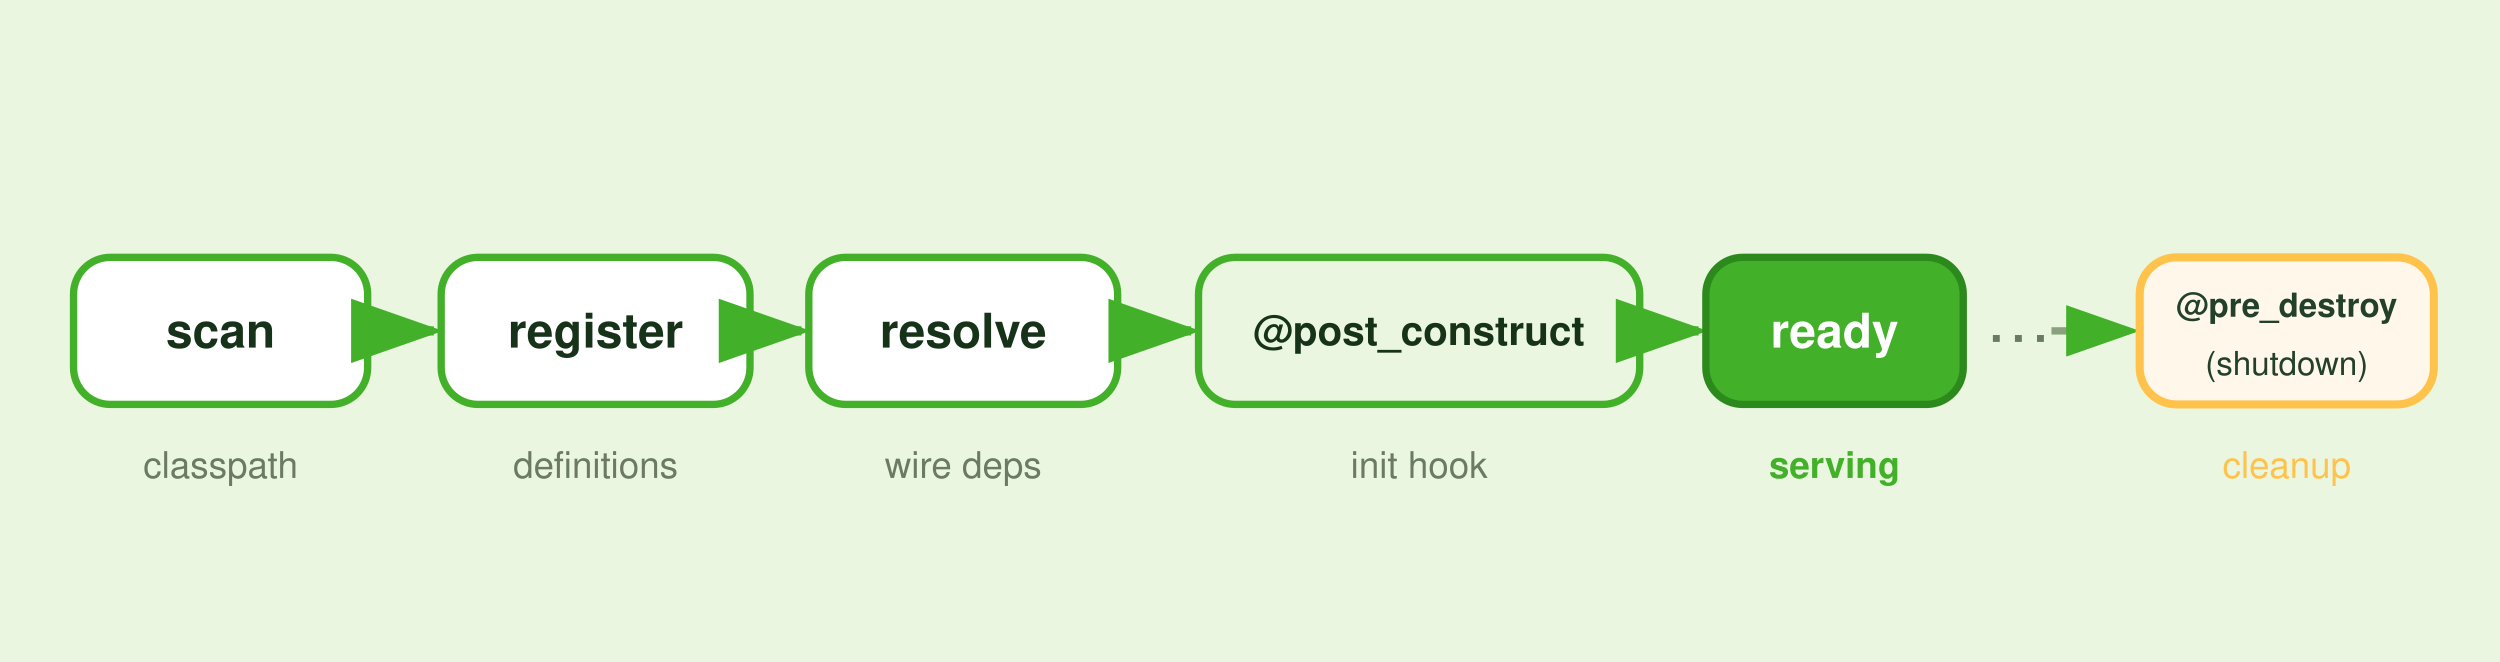
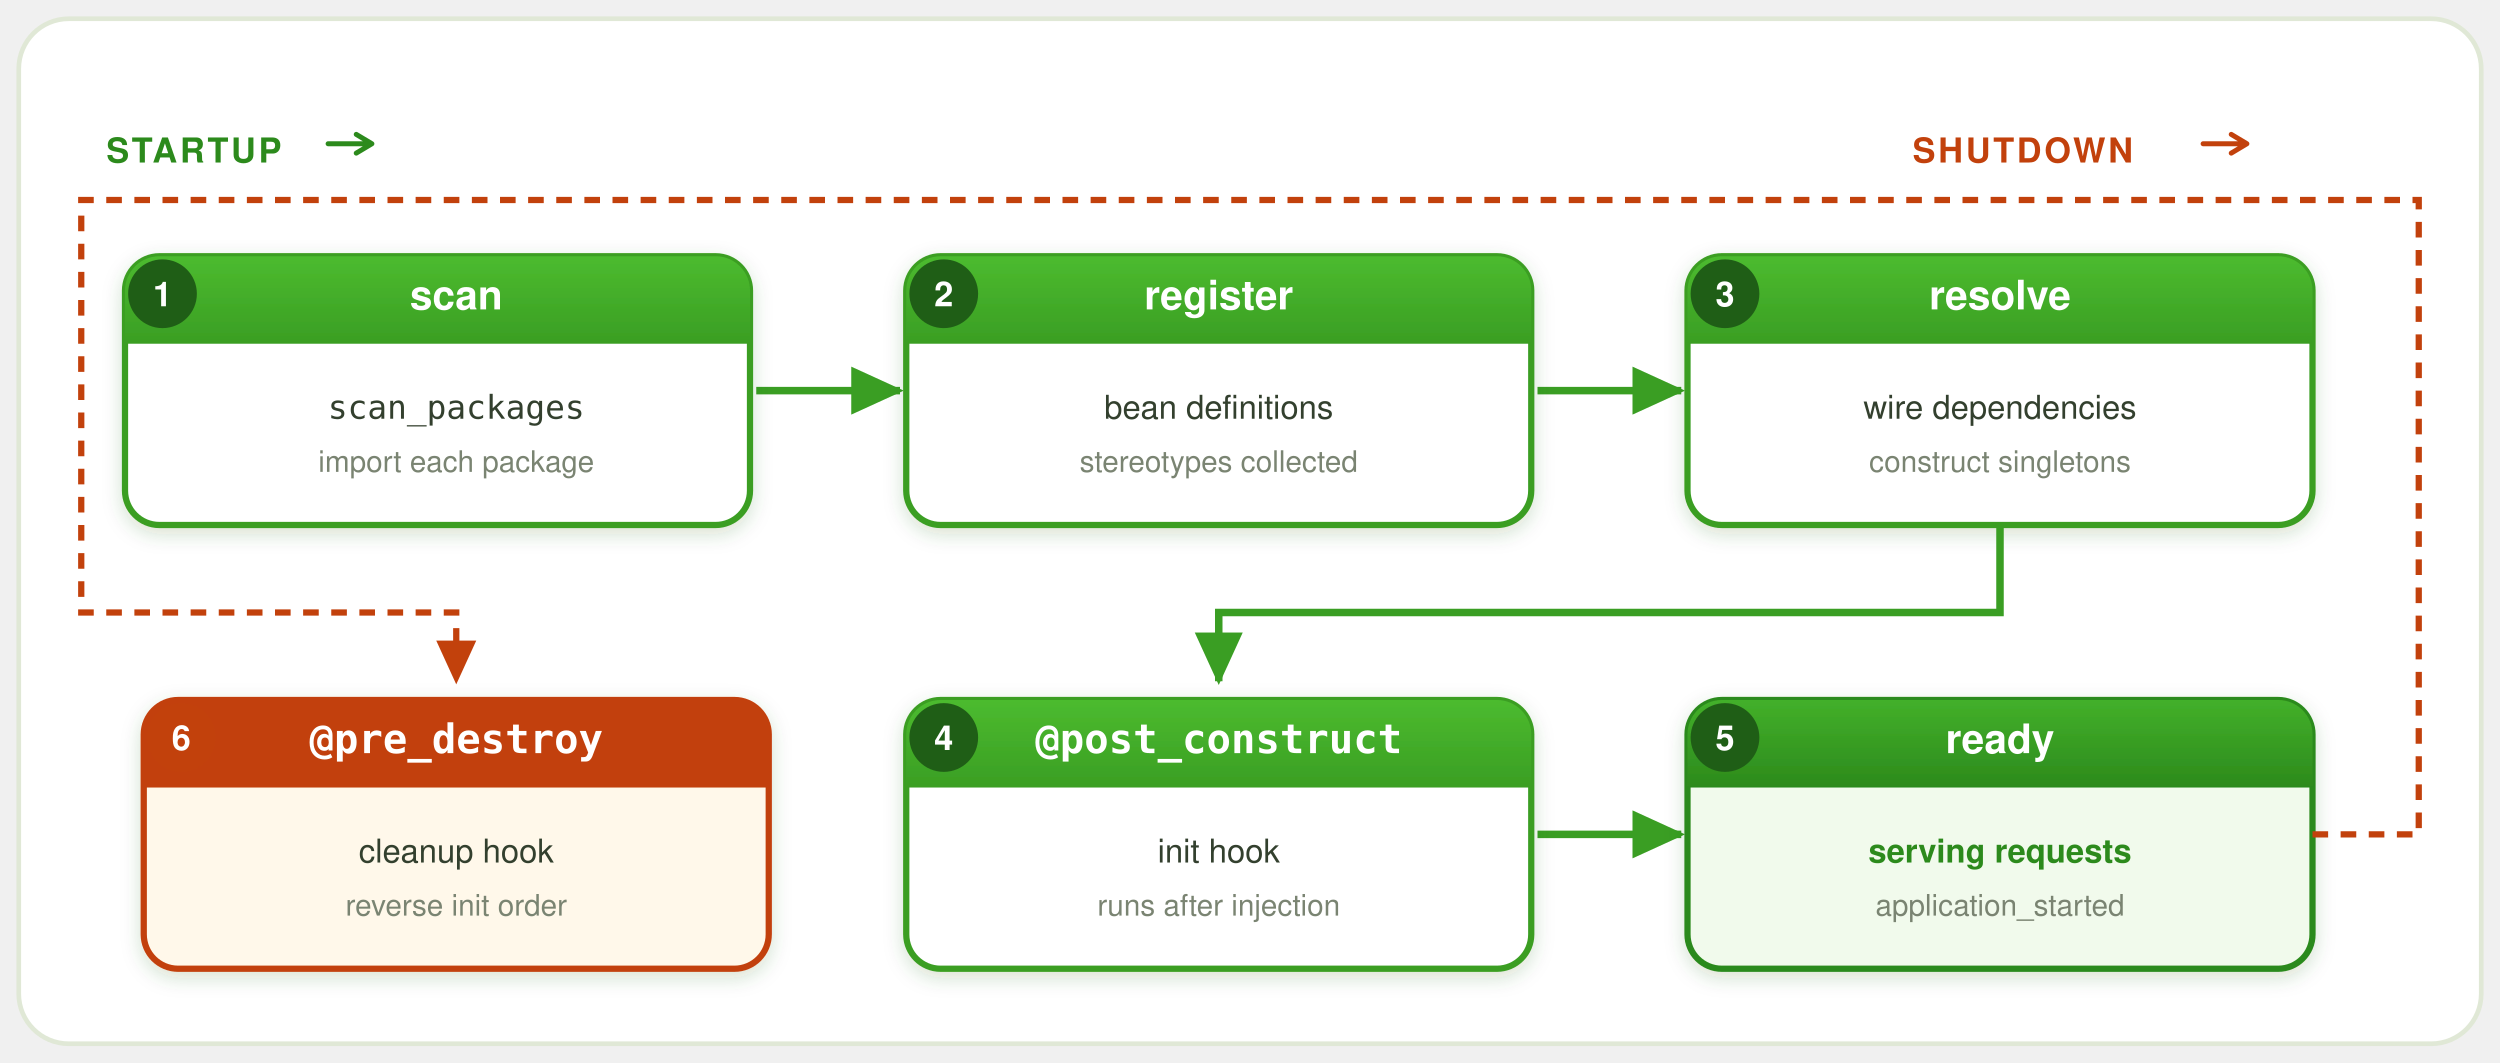
- <svg xmlns="http://www.w3.org/2000/svg" viewBox="0 0 680 180" role="img" aria-label="Bean lifecycle pipeline: scan → register → resolve → @post_construct → ready → @pre_destroy" font-family="-apple-system,Segoe UI,Helvetica,Arial,sans-serif">
-   <rect width="680" height="180" fill="#eaf6df" />
+ <svg xmlns="http://www.w3.org/2000/svg" viewBox="0 0 800 340" role="img" aria-label="Bean lifecycle: the application context scans packages, registers bean definitions, resolves dependencies, runs @post_construct, reaches the ready serving state, then runs @pre_destroy on shutdown" font-family="-apple-system,Segoe UI,Helvetica,Arial,sans-serif">
  <defs>
-     <marker id="lc-arrow" markerWidth="10" markerHeight="7" refX="9" refY="3.5" orient="auto">
-       <polygon points="0 0, 10 3.5, 0 7" fill="#43b02a" />
+     <linearGradient id="lc-head" x1="0" y1="0" x2="0" y2="1">
+       <stop offset="0" stop-color="#4cbb2f" />
+       <stop offset="1" stop-color="#3a9e23" />
+     </linearGradient>
+     <linearGradient id="lc-ready" x1="0" y1="0" x2="0" y2="1">
+       <stop offset="0" stop-color="#43b02a" />
+       <stop offset="1" stop-color="#2c8a1c" />
+     </linearGradient>
+     <marker id="lc-fwd" markerWidth="9" markerHeight="9" refX="6.5" refY="3.2" orient="auto">
+       <path d="M0 0L7 3.2L0 6.4Z" fill="#3a9e23" />
    </marker>
+     <marker id="lc-warn" markerWidth="9" markerHeight="9" refX="6.5" refY="3.2" orient="auto">
+       <path d="M0 0L7 3.2L0 6.4Z" fill="#c2410c" />
+     </marker>
+     <filter id="lc-sh" x="-20%" y="-20%" width="140%" height="160%">
+       <feDropShadow dx="0" dy="2" stdDeviation="3" flood-color="#1f5e16" flood-opacity="0.18" />
+     </filter>
  </defs>
-   <rect x="20" y="70" width="80" height="40" rx="10" ry="10" fill="#ffffff" stroke="#43b02a" stroke-width="2" />
-   <text x="60" y="90" text-anchor="middle" dominant-baseline="middle" fill="#16331a" font-size="13" font-weight="600">scan</text>
-   <line x1="100" y1="90" x2="118" y2="90" stroke="#43b02a" stroke-width="2.5" marker-end="url(#lc-arrow)" />
-   <rect x="120" y="70" width="84" height="40" rx="10" ry="10" fill="#ffffff" stroke="#43b02a" stroke-width="2" />
-   <text x="162" y="90" text-anchor="middle" dominant-baseline="middle" fill="#16331a" font-size="13" font-weight="600">register</text>
-   <line x1="204" y1="90" x2="218" y2="90" stroke="#43b02a" stroke-width="2.5" marker-end="url(#lc-arrow)" />
-   <rect x="220" y="70" width="84" height="40" rx="10" ry="10" fill="#ffffff" stroke="#43b02a" stroke-width="2" />
-   <text x="262" y="90" text-anchor="middle" dominant-baseline="middle" fill="#16331a" font-size="13" font-weight="600">resolve</text>
-   <line x1="304" y1="90" x2="324" y2="90" stroke="#43b02a" stroke-width="2.5" marker-end="url(#lc-arrow)" />
-   <rect x="326" y="70" width="120" height="40" rx="10" ry="10" fill="#eaf6df" stroke="#43b02a" stroke-width="2" />
-   <text x="386" y="90" text-anchor="middle" dominant-baseline="middle" fill="#16331a" font-size="11" font-weight="600">@post_construct</text>
-   <line x1="446" y1="90" x2="462" y2="90" stroke="#43b02a" stroke-width="2.5" marker-end="url(#lc-arrow)" />
-   <rect x="464" y="70" width="70" height="40" rx="10" ry="10" fill="#43b02a" stroke="#2c8a1c" stroke-width="2" />
-   <text x="499" y="90" text-anchor="middle" dominant-baseline="middle" fill="#ffffff" font-size="13" font-weight="700">ready</text>
-   <text x="540" y="93" fill="#6a7a64" font-size="18">…</text>
-   <line x1="558" y1="90" x2="580" y2="90" stroke="#8aa07e" stroke-width="2" stroke-dasharray="5,3" marker-end="url(#lc-arrow)" />
-   <rect x="582" y="70" width="80" height="40" rx="10" ry="10" fill="#fff8ea" stroke="#ffc24b" stroke-width="2.2" />
-   <text x="622" y="83" text-anchor="middle" dominant-baseline="middle" fill="#23402a" font-size="9" font-weight="600">@pre_destroy</text>
-   <text x="622" y="99" text-anchor="middle" dominant-baseline="middle" fill="#23402a" font-size="9">(shutdown)</text>
-   <text x="60" y="130" text-anchor="middle" fill="#6a7a64" font-size="10">classpath</text>
-   <text x="162" y="130" text-anchor="middle" fill="#6a7a64" font-size="10">definitions</text>
-   <text x="262" y="130" text-anchor="middle" fill="#6a7a64" font-size="10">wire deps</text>
-   <text x="386" y="130" text-anchor="middle" fill="#6a7a64" font-size="10">init hook</text>
-   <text x="499" y="130" text-anchor="middle" fill="#43b02a" font-size="10" font-weight="600">serving</text>
-   <text x="622" y="130" text-anchor="middle" fill="#ffc24b" font-size="10">cleanup</text>
+   <rect x="6" y="6" width="788" height="328" rx="16" fill="#ffffff" stroke="#e0e8d6" stroke-width="1.5" />
+   <text x="34" y="52" fill="#2c8a1c" font-size="11" font-weight="700" letter-spacing="0.08em">STARTUP</text>
+   <path d="M105 46 L119 46 M114 43 L119 46 L114 49" fill="none" stroke="#2c8a1c" stroke-width="1.6" stroke-linecap="round" stroke-linejoin="round" />
+   <text x="612" y="52" fill="#c2410c" font-size="11" font-weight="700" letter-spacing="0.08em">SHUTDOWN</text>
+   <path d="M705 46 L719 46 M714 43 L719 46 L714 49" fill="none" stroke="#c2410c" stroke-width="1.6" stroke-linecap="round" stroke-linejoin="round" />
+   <line x1="242" y1="125" x2="288" y2="125" stroke="#3a9e23" stroke-width="2.4" marker-end="url(#lc-fwd)" />
+   <line x1="492" y1="125" x2="538" y2="125" stroke="#3a9e23" stroke-width="2.4" marker-end="url(#lc-fwd)" />
+   <g filter="url(#lc-sh)">
+     <rect x="40" y="82" width="200" height="86" rx="11" fill="#ffffff" stroke="#3a9e23" stroke-width="2" />
+     <path d="M40 93a11 11 0 0 1 11-11h178a11 11 0 0 1 11 11v17H40Z" fill="url(#lc-head)" />
+     <text x="146" y="99" text-anchor="middle" fill="#ffffff" font-size="13" font-weight="700">scan</text>
+   </g>
+   <text x="146" y="134" text-anchor="middle" fill="#33402e" font-size="10.5" font-family="ui-monospace,Menlo,monospace">scan_packages</text>
+   <text x="146" y="151" text-anchor="middle" fill="#7a8472" font-size="9.5">import each package</text>
+   <circle cx="52" cy="94" r="11" fill="#1f5e16" />
+   <text x="52" y="98" text-anchor="middle" fill="#fff" font-size="11" font-weight="700">1</text>
+   <g filter="url(#lc-sh)">
+     <rect x="290" y="82" width="200" height="86" rx="11" fill="#ffffff" stroke="#3a9e23" stroke-width="2" />
+     <path d="M290 93a11 11 0 0 1 11-11h178a11 11 0 0 1 11 11v17H290Z" fill="url(#lc-head)" />
+     <text x="390" y="99" text-anchor="middle" fill="#ffffff" font-size="13" font-weight="700">register</text>
+   </g>
+   <text x="390" y="134" text-anchor="middle" fill="#33402e" font-size="10.5">bean definitions</text>
+   <text x="390" y="151" text-anchor="middle" fill="#7a8472" font-size="9.5">stereotypes collected</text>
+   <circle cx="302" cy="94" r="11" fill="#1f5e16" />
+   <text x="302" y="98" text-anchor="middle" fill="#fff" font-size="11" font-weight="700">2</text>
+   <g filter="url(#lc-sh)">
+     <rect x="540" y="82" width="200" height="86" rx="11" fill="#ffffff" stroke="#3a9e23" stroke-width="2" />
+     <path d="M540 93a11 11 0 0 1 11-11h178a11 11 0 0 1 11 11v17H540Z" fill="url(#lc-head)" />
+     <text x="640" y="99" text-anchor="middle" fill="#ffffff" font-size="13" font-weight="700">resolve</text>
+   </g>
+   <text x="640" y="134" text-anchor="middle" fill="#33402e" font-size="10.5">wire dependencies</text>
+   <text x="640" y="151" text-anchor="middle" fill="#7a8472" font-size="9.5">construct singletons</text>
+   <circle cx="552" cy="94" r="11" fill="#1f5e16" />
+   <text x="552" y="98" text-anchor="middle" fill="#fff" font-size="11" font-weight="700">3</text>
+   <path d="M640 168 L640 196 L390 196 L390 218" fill="none" stroke="#3a9e23" stroke-width="2.4" marker-end="url(#lc-fwd)" />
+   <line x1="492" y1="267" x2="538" y2="267" stroke="#3a9e23" stroke-width="2.4" marker-end="url(#lc-fwd)" />
+   <g filter="url(#lc-sh)">
+     <rect x="290" y="224" width="200" height="86" rx="11" fill="#ffffff" stroke="#3a9e23" stroke-width="2" />
+     <path d="M290 235a11 11 0 0 1 11-11h178a11 11 0 0 1 11 11v17H290Z" fill="url(#lc-head)" />
+     <text x="390" y="241" text-anchor="middle" fill="#ffffff" font-size="13" font-weight="700" font-family="ui-monospace,Menlo,monospace">@post_construct</text>
+   </g>
+   <text x="390" y="276" text-anchor="middle" fill="#33402e" font-size="10.5">init hook</text>
+   <text x="390" y="293" text-anchor="middle" fill="#7a8472" font-size="9.5">runs after injection</text>
+   <circle cx="302" cy="236" r="11" fill="#1f5e16" />
+   <text x="302" y="240" text-anchor="middle" fill="#fff" font-size="11" font-weight="700">4</text>
+   <g filter="url(#lc-sh)">
+     <rect x="540" y="224" width="200" height="86" rx="11" fill="#f1faec" stroke="#2c8a1c" stroke-width="2" />
+     <path d="M540 235a11 11 0 0 1 11-11h178a11 11 0 0 1 11 11v17H540Z" fill="url(#lc-ready)" />
+     <text x="640" y="241" text-anchor="middle" fill="#ffffff" font-size="13" font-weight="700">ready</text>
+   </g>
+   <text x="640" y="276" text-anchor="middle" fill="#2c8a1c" font-size="10.5" font-weight="600">serving requests</text>
+   <text x="640" y="293" text-anchor="middle" fill="#7a8472" font-size="9.5">application_started</text>
+   <circle cx="552" cy="236" r="11" fill="#1f5e16" />
+   <text x="552" y="240" text-anchor="middle" fill="#fff" font-size="11" font-weight="700">5</text>
+   <path d="M740 267 L774 267 L774 64 L26 64 L26 196 L146 196 L146 218" fill="none" stroke="#c2410c" stroke-width="2" stroke-dasharray="5,4" marker-end="url(#lc-warn)" />
+   <g filter="url(#lc-sh)">
+     <rect x="46" y="224" width="200" height="86" rx="11" fill="#fff8ea" stroke="#c2410c" stroke-width="2" />
+     <path d="M46 235a11 11 0 0 1 11-11h178a11 11 0 0 1 11 11v17H46Z" fill="#c2410c" />
+     <text x="146" y="241" text-anchor="middle" fill="#ffffff" font-size="13" font-weight="700" font-family="ui-monospace,Menlo,monospace">@pre_destroy</text>
+   </g>
+   <text x="146" y="276" text-anchor="middle" fill="#33402e" font-size="10.5">cleanup hook</text>
+   <text x="146" y="293" text-anchor="middle" fill="#7a8472" font-size="9.5">reverse init order</text>
+   <circle cx="58" cy="236" r="11" fill="#c2410c" />
+   <text x="58" y="240" text-anchor="middle" fill="#fff" font-size="11" font-weight="700">6</text>
</svg>
